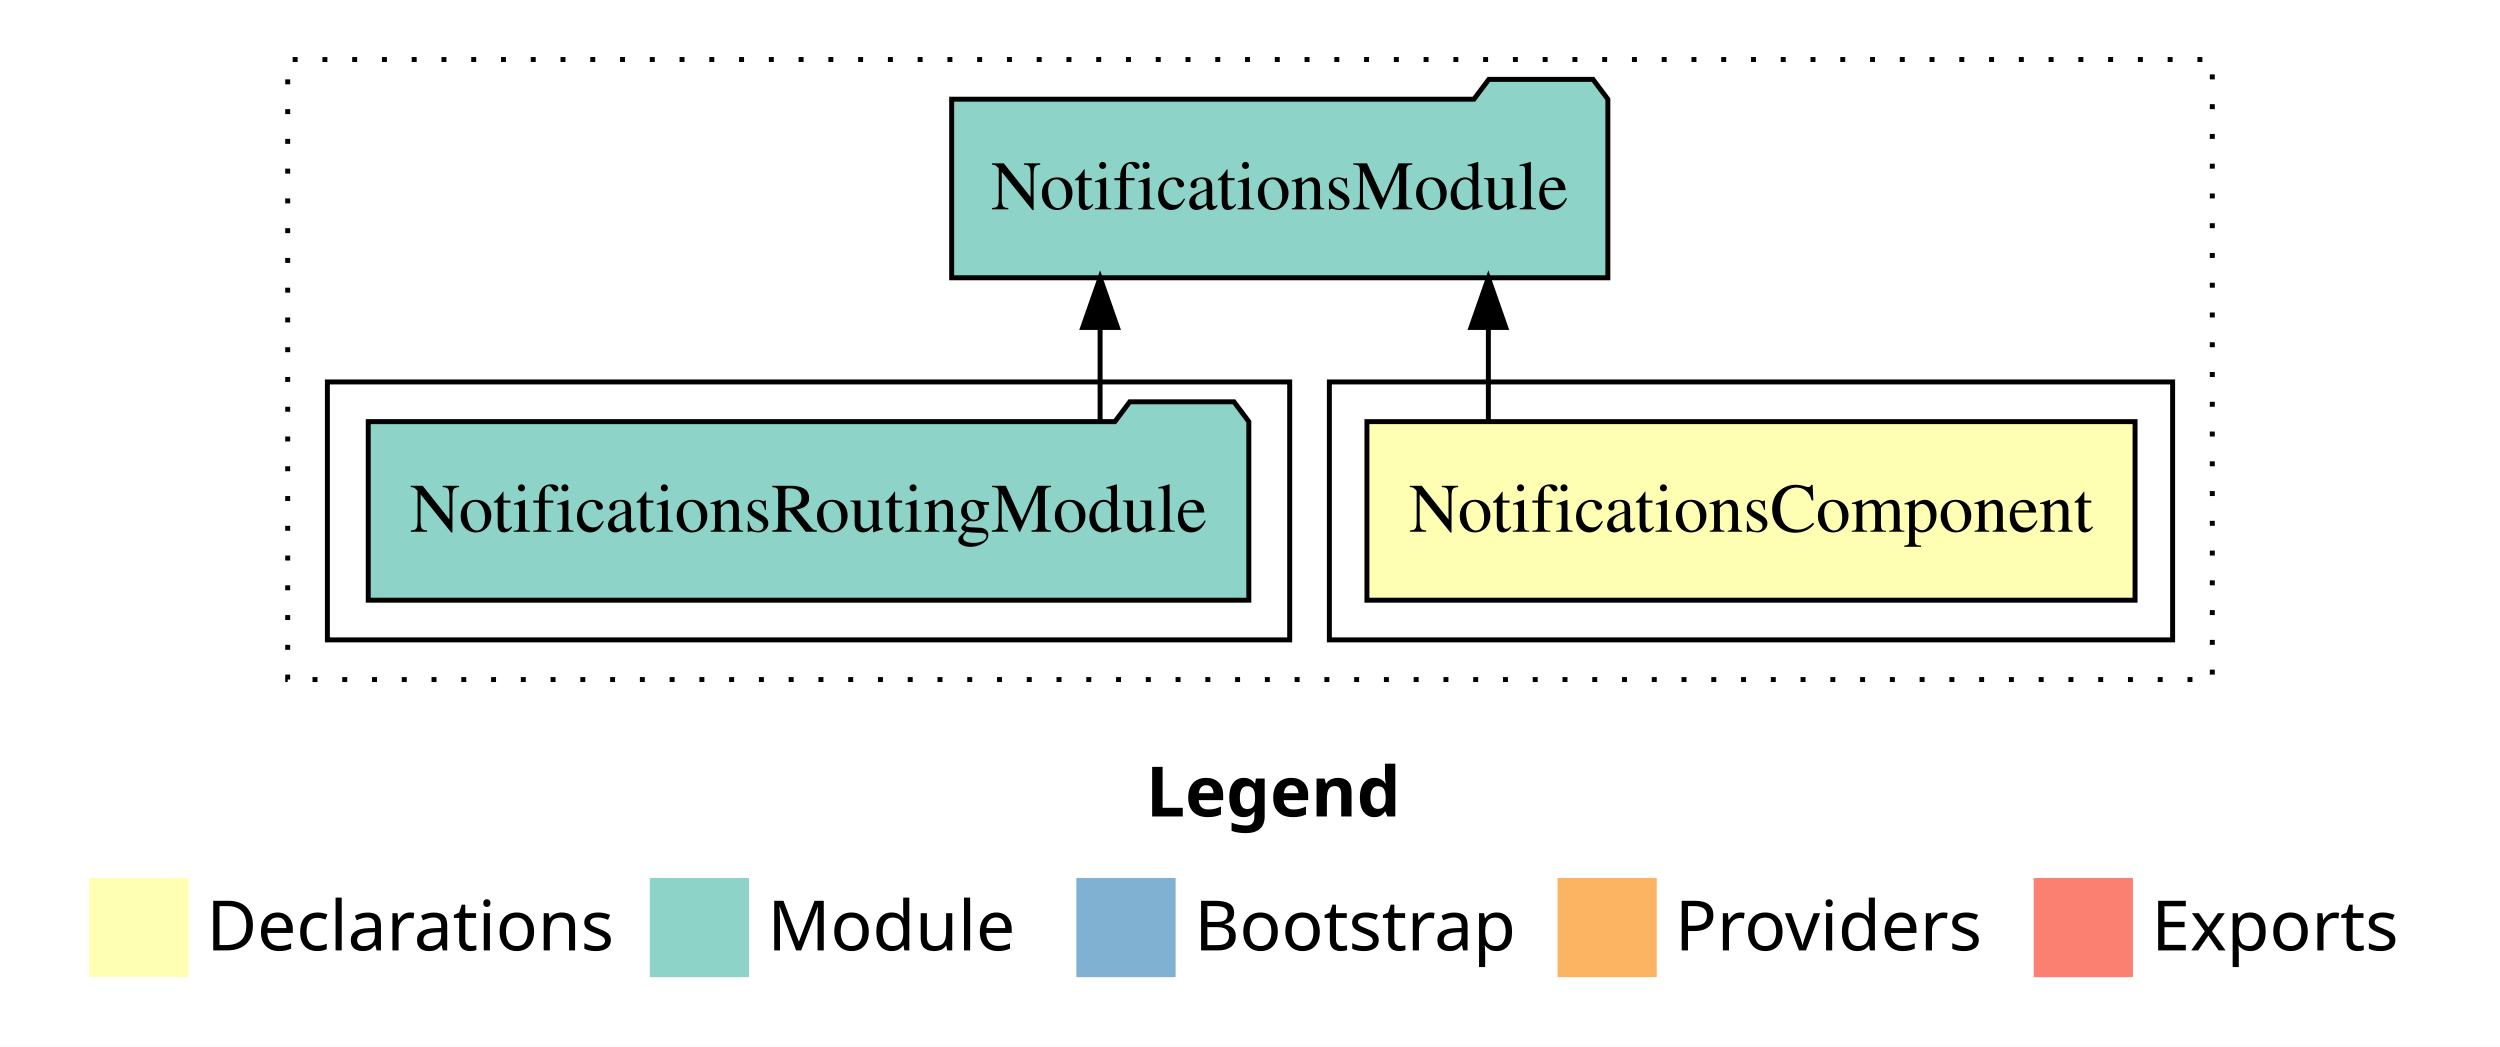
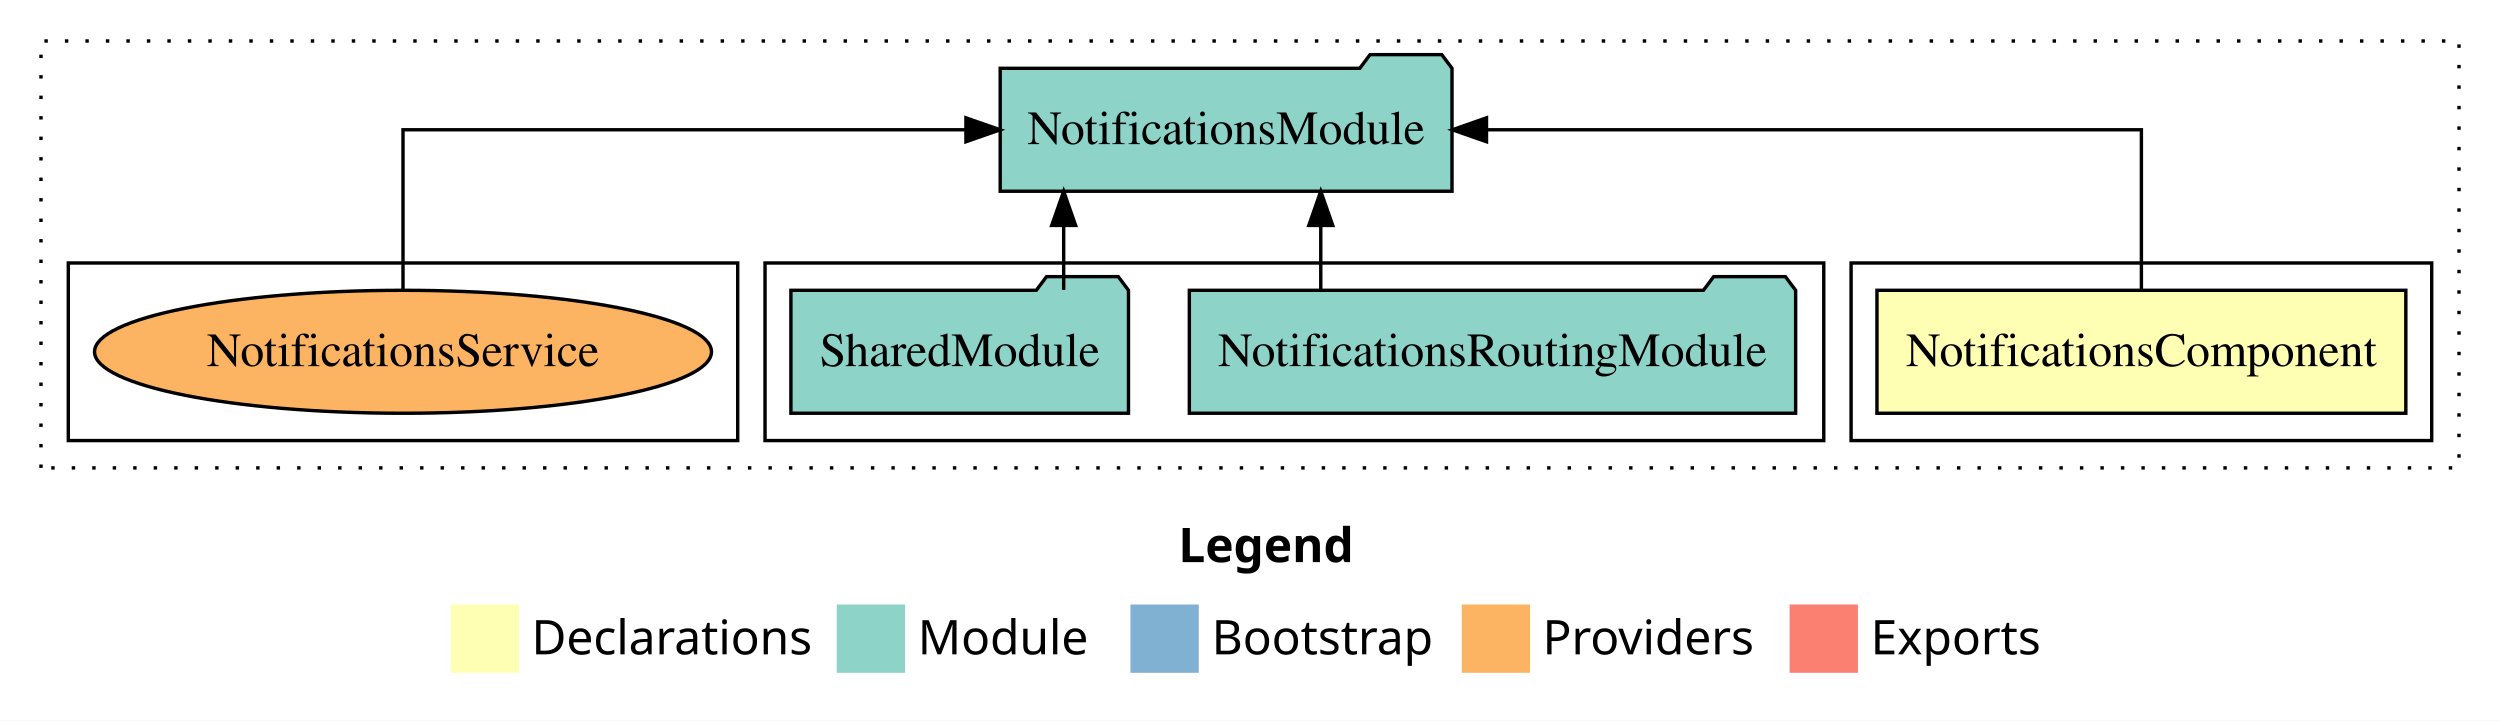
- <svg xmlns="http://www.w3.org/2000/svg" width="504pt" height="211pt" viewBox="0.00 0.00 504.00 211.00">
+ <svg xmlns="http://www.w3.org/2000/svg" width="732pt" height="211pt" viewBox="0.00 0.00 732.00 211.00">
  <g id="graph0" class="graph" transform="scale(1 1) rotate(0) translate(4 207)">
-     <polygon fill="#ffffff" stroke="transparent" points="-4,4 -4,-207 500,-207 500,4 -4,4" />
-     <text text-anchor="start" x="227.009" y="-42.4" font-family="sans-serif" font-weight="bold" font-size="14.00" fill="#000000">Legend</text>
-     <polygon fill="#ffffb3" stroke="transparent" points="14,-10 14,-30 34,-30 34,-10 14,-10" />
-     <text text-anchor="start" x="37.629" y="-15.4" font-family="sans-serif" font-size="14.00" fill="#000000">  Declarations</text>
-     <polygon fill="#8dd3c7" stroke="transparent" points="127,-10 127,-30 147,-30 147,-10 127,-10" />
-     <text text-anchor="start" x="150.725" y="-15.4" font-family="sans-serif" font-size="14.00" fill="#000000">  Module</text>
-     <polygon fill="#80b1d3" stroke="transparent" points="213,-10 213,-30 233,-30 233,-10 213,-10" />
-     <text text-anchor="start" x="236.781" y="-15.4" font-family="sans-serif" font-size="14.00" fill="#000000">  Bootstrap</text>
-     <polygon fill="#fdb462" stroke="transparent" points="310,-10 310,-30 330,-30 330,-10 310,-10" />
-     <text text-anchor="start" x="333.673" y="-15.4" font-family="sans-serif" font-size="14.00" fill="#000000">  Providers</text>
-     <polygon fill="#fb8072" stroke="transparent" points="406,-10 406,-30 426,-30 426,-10 406,-10" />
-     <text text-anchor="start" x="429.726" y="-15.4" font-family="sans-serif" font-size="14.00" fill="#000000">  Exports</text>
+     <polygon fill="#ffffff" stroke="transparent" points="-4,4 -4,-207 728,-207 728,4 -4,4" />
+     <text text-anchor="start" x="341.009" y="-42.4" font-family="sans-serif" font-weight="bold" font-size="14.00" fill="#000000">Legend</text>
+     <polygon fill="#ffffb3" stroke="transparent" points="128,-10 128,-30 148,-30 148,-10 128,-10" />
+     <text text-anchor="start" x="151.629" y="-15.4" font-family="sans-serif" font-size="14.00" fill="#000000">  Declarations</text>
+     <polygon fill="#8dd3c7" stroke="transparent" points="241,-10 241,-30 261,-30 261,-10 241,-10" />
+     <text text-anchor="start" x="264.725" y="-15.4" font-family="sans-serif" font-size="14.00" fill="#000000">  Module</text>
+     <polygon fill="#80b1d3" stroke="transparent" points="327,-10 327,-30 347,-30 347,-10 327,-10" />
+     <text text-anchor="start" x="350.781" y="-15.4" font-family="sans-serif" font-size="14.00" fill="#000000">  Bootstrap</text>
+     <polygon fill="#fdb462" stroke="transparent" points="424,-10 424,-30 444,-30 444,-10 424,-10" />
+     <text text-anchor="start" x="447.673" y="-15.4" font-family="sans-serif" font-size="14.00" fill="#000000">  Providers</text>
+     <polygon fill="#fb8072" stroke="transparent" points="520,-10 520,-30 540,-30 540,-10 520,-10" />
+     <text text-anchor="start" x="543.726" y="-15.4" font-family="sans-serif" font-size="14.00" fill="#000000">  Exports</text>
    <g id="clust1" class="cluster">
-       <polygon fill="none" stroke="#000000" stroke-dasharray="1,5" points="54,-70 54,-195 442,-195 442,-70 54,-70" />
+       <polygon fill="none" stroke="#000000" stroke-dasharray="1,5" points="8,-70 8,-195 716,-195 716,-70 8,-70" />
    </g>
    <g id="clust2" class="cluster">
-       <polygon fill="none" stroke="#000000" points="264,-78 264,-130 434,-130 434,-78 264,-78" />
+       <polygon fill="none" stroke="#000000" points="538,-78 538,-130 708,-130 708,-78 538,-78" />
    </g>
    <g id="clust4" class="cluster">
-       <polygon fill="none" stroke="#000000" points="62,-78 62,-130 256,-130 256,-78 62,-78" />
+       <polygon fill="none" stroke="#000000" points="220,-78 220,-130 530,-130 530,-78 220,-78" />
+     </g>
+     <g id="clust7" class="cluster">
+       <polygon fill="none" stroke="#000000" points="16,-78 16,-130 212,-130 212,-78 16,-78" />
    </g>
    <g id="node1" class="node">
-       <polygon fill="#ffffb3" stroke="#000000" points="426.427,-122 271.573,-122 271.573,-86 426.427,-86 426.427,-122" />
-       <text text-anchor="middle" x="349" y="-99.8" font-family="Times,serif" font-size="14.00" fill="#000000">NotificationsComponent</text>
+       <polygon fill="#ffffb3" stroke="#000000" points="700.427,-122 545.573,-122 545.573,-86 700.427,-86 700.427,-122" />
+       <text text-anchor="middle" x="623" y="-99.8" font-family="Times,serif" font-size="14.00" fill="#000000">NotificationsComponent</text>
    </g>
    <g id="node2" class="node">
-       <polygon fill="#8dd3c7" stroke="#000000" points="320.144,-187 317.144,-191 296.144,-191 293.144,-187 187.856,-187 187.856,-151 320.144,-151 320.144,-187" />
-       <text text-anchor="middle" x="254" y="-164.8" font-family="Times,serif" font-size="14.00" fill="#000000">NotificationsModule</text>
+       <polygon fill="#8dd3c7" stroke="#000000" points="421.144,-187 418.144,-191 397.144,-191 394.144,-187 288.856,-187 288.856,-151 421.144,-151 421.144,-187" />
+       <text text-anchor="middle" x="355" y="-164.8" font-family="Times,serif" font-size="14.00" fill="#000000">NotificationsModule</text>
    </g>
    <g id="edge1" class="edge">
-       <path fill="none" stroke="#000000" d="M296.054,-122.106C296.054,-122.106 296.054,-140.991 296.054,-140.991" />
-       <polygon fill="#000000" stroke="#000000" points="292.554,-140.991 296.054,-150.991 299.554,-140.991 292.554,-140.991" />
+       <path fill="none" stroke="#000000" d="M623,-122.106C623,-141.339 623,-169 623,-169 623,-169 431.247,-169 431.247,-169" />
+       <polygon fill="#000000" stroke="#000000" points="431.247,-165.5 421.247,-169 431.247,-172.5 431.247,-165.5" />
    </g>
    <g id="node3" class="node">
-       <polygon fill="#8dd3c7" stroke="#000000" points="247.762,-122 244.762,-126 223.762,-126 220.762,-122 70.238,-122 70.238,-86 247.762,-86 247.762,-122" />
-       <text text-anchor="middle" x="159" y="-99.8" font-family="Times,serif" font-size="14.00" fill="#000000">NotificationsRoutingModule</text>
+       <polygon fill="#8dd3c7" stroke="#000000" points="521.762,-122 518.762,-126 497.762,-126 494.762,-122 344.238,-122 344.238,-86 521.762,-86 521.762,-122" />
+       <text text-anchor="middle" x="433" y="-99.8" font-family="Times,serif" font-size="14.00" fill="#000000">NotificationsRoutingModule</text>
    </g>
    <g id="edge2" class="edge">
-       <path fill="none" stroke="#000000" d="M217.78,-122.106C217.78,-122.106 217.78,-140.991 217.78,-140.991" />
-       <polygon fill="#000000" stroke="#000000" points="214.28,-140.991 217.78,-150.991 221.28,-140.991 214.28,-140.991" />
+       <path fill="none" stroke="#000000" d="M382.721,-122.106C382.721,-122.106 382.721,-140.991 382.721,-140.991" />
+       <polygon fill="#000000" stroke="#000000" points="379.221,-140.991 382.721,-150.991 386.221,-140.991 379.221,-140.991" />
+     </g>
+     <g id="node4" class="node">
+       <polygon fill="#8dd3c7" stroke="#000000" points="326.423,-122 323.423,-126 302.423,-126 299.423,-122 227.577,-122 227.577,-86 326.423,-86 326.423,-122" />
+       <text text-anchor="middle" x="277" y="-99.8" font-family="Times,serif" font-size="14.00" fill="#000000">SharedModule</text>
+     </g>
+     <g id="edge3" class="edge">
+       <path fill="none" stroke="#000000" d="M307.445,-122.106C307.445,-122.106 307.445,-140.991 307.445,-140.991" />
+       <polygon fill="#000000" stroke="#000000" points="303.945,-140.991 307.445,-150.991 310.945,-140.991 303.945,-140.991" />
+     </g>
+     <g id="node5" class="node">
+       <ellipse fill="#fdb462" stroke="#000000" cx="114" cy="-104" rx="90.322" ry="18" />
+       <text text-anchor="middle" x="114" y="-99.8" font-family="Times,serif" font-size="14.00" fill="#000000">NotificationsService</text>
+     </g>
+     <g id="edge4" class="edge">
+       <path fill="none" stroke="#000000" d="M114,-122.106C114,-141.339 114,-169 114,-169 114,-169 278.827,-169 278.827,-169" />
+       <polygon fill="#000000" stroke="#000000" points="278.827,-172.5 288.827,-169 278.827,-165.5 278.827,-172.5" />
    </g>
  </g>
</svg>
